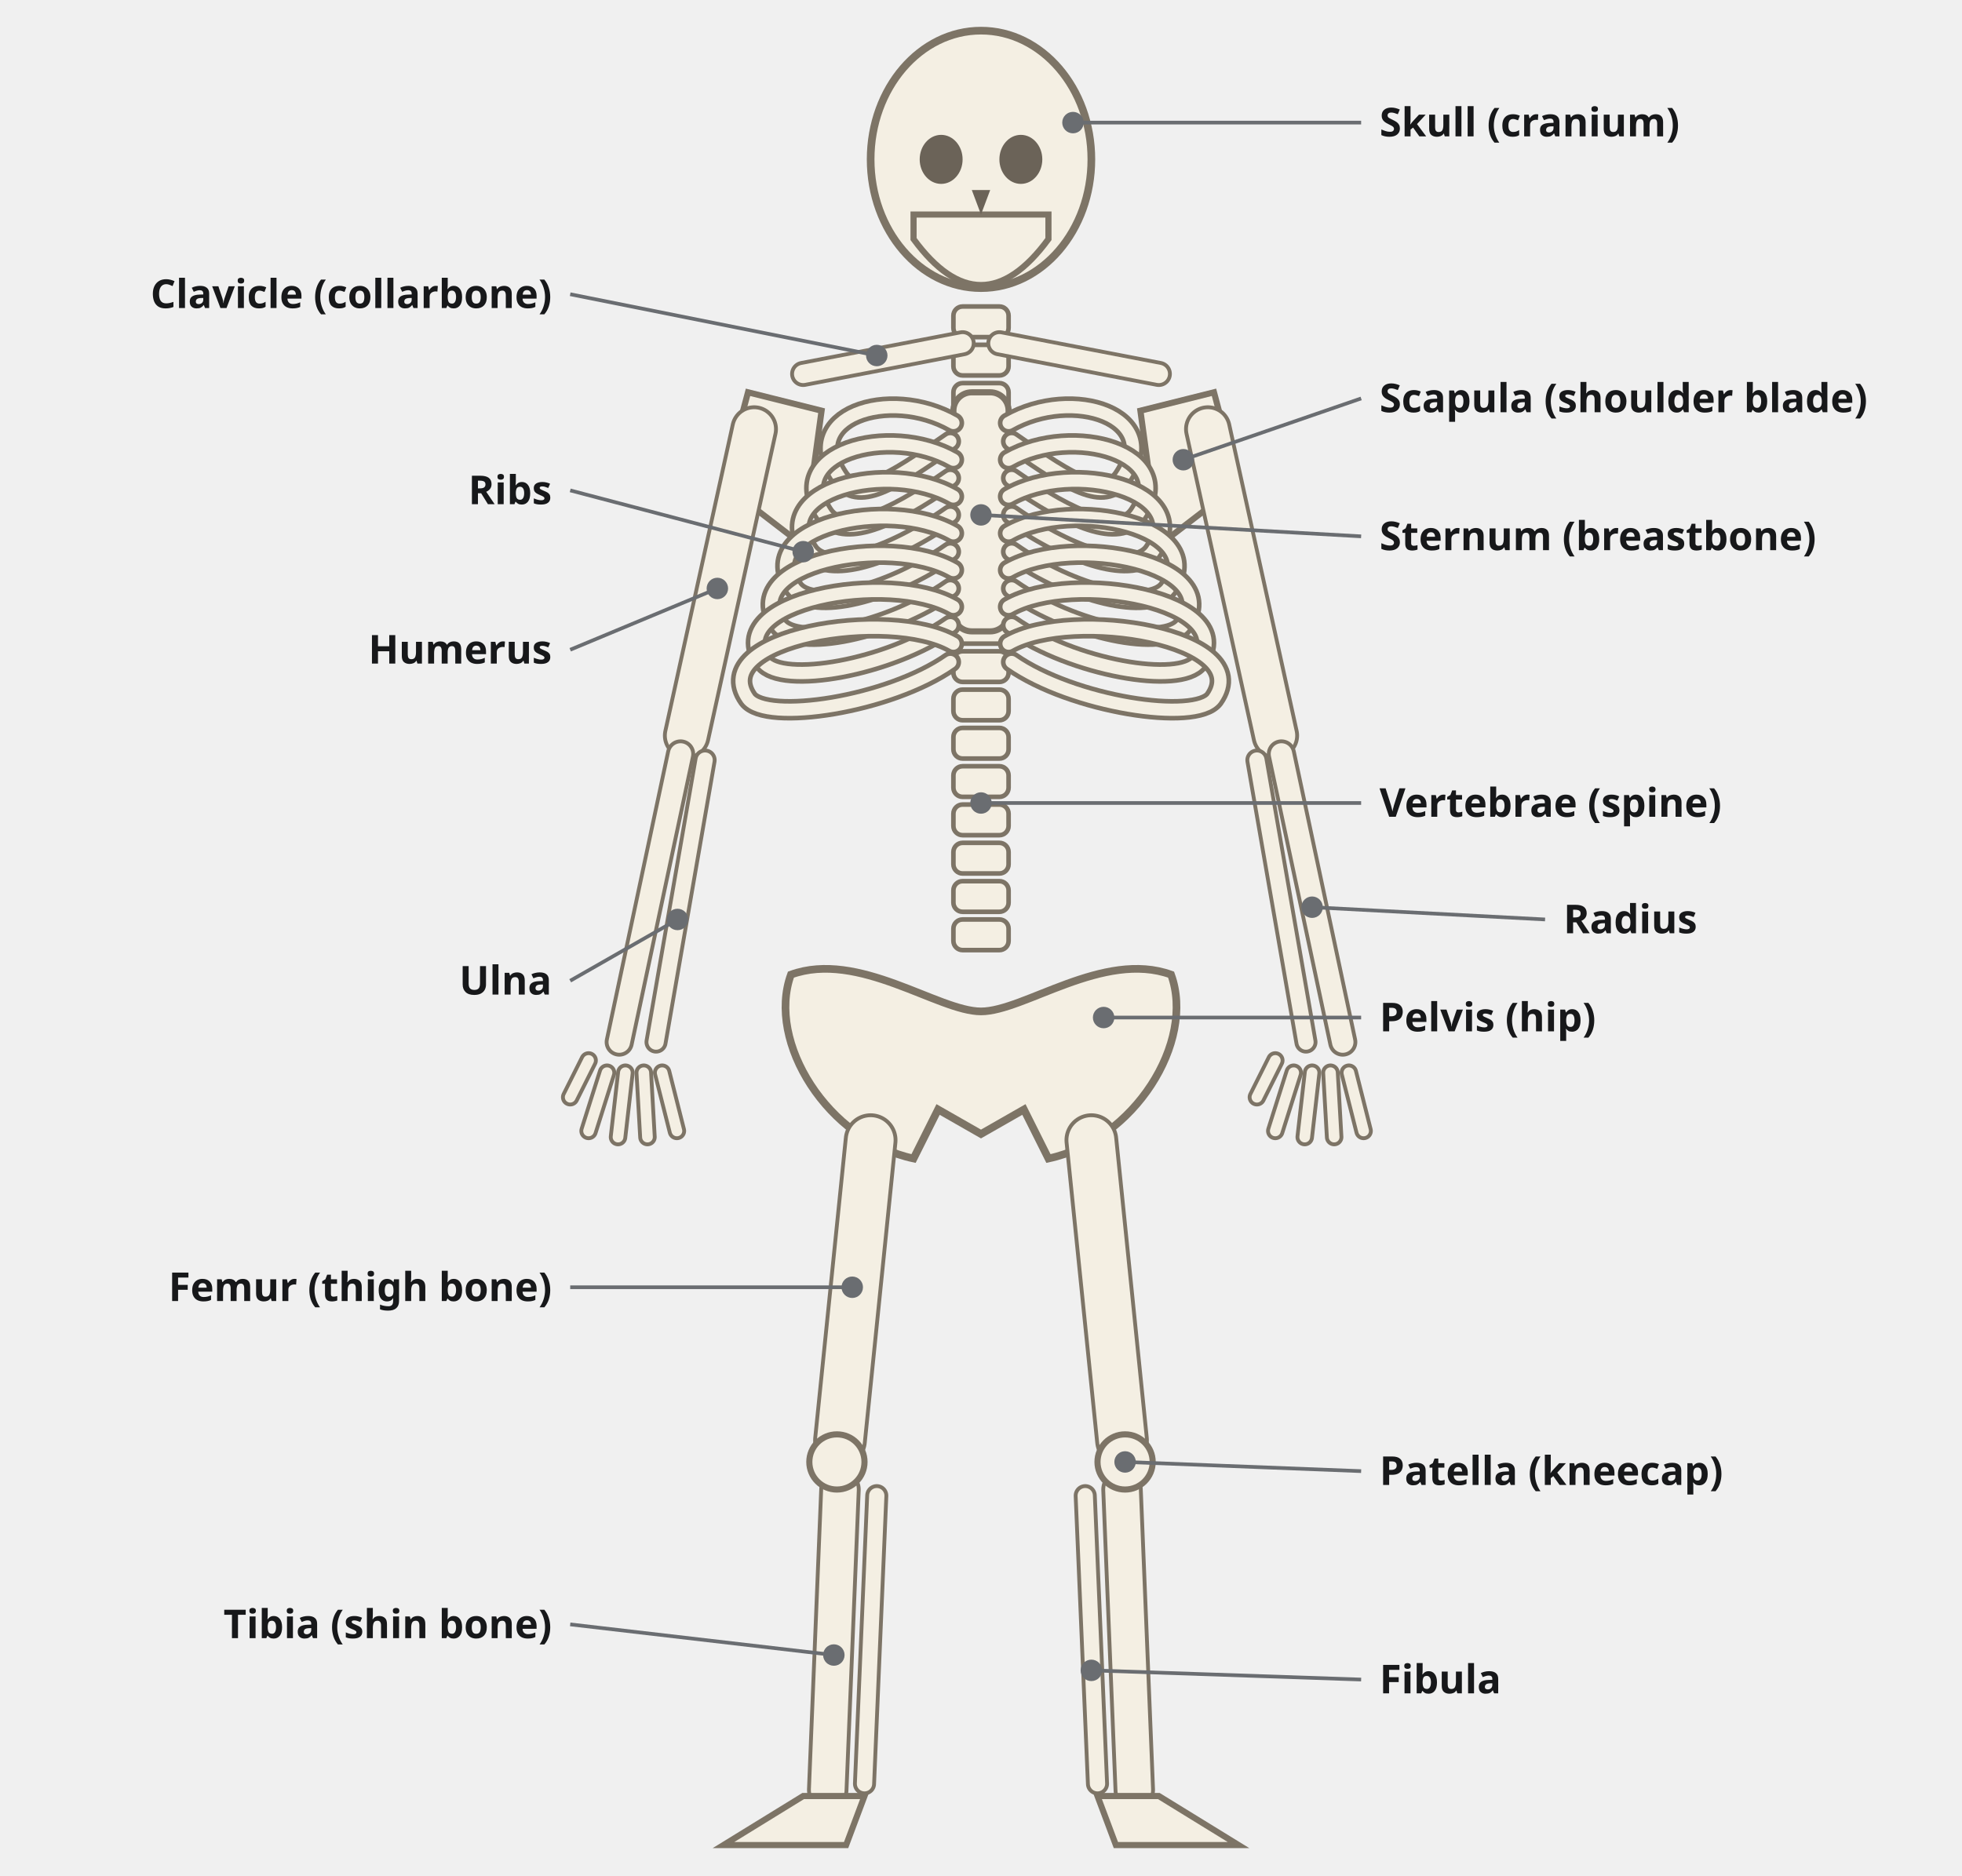
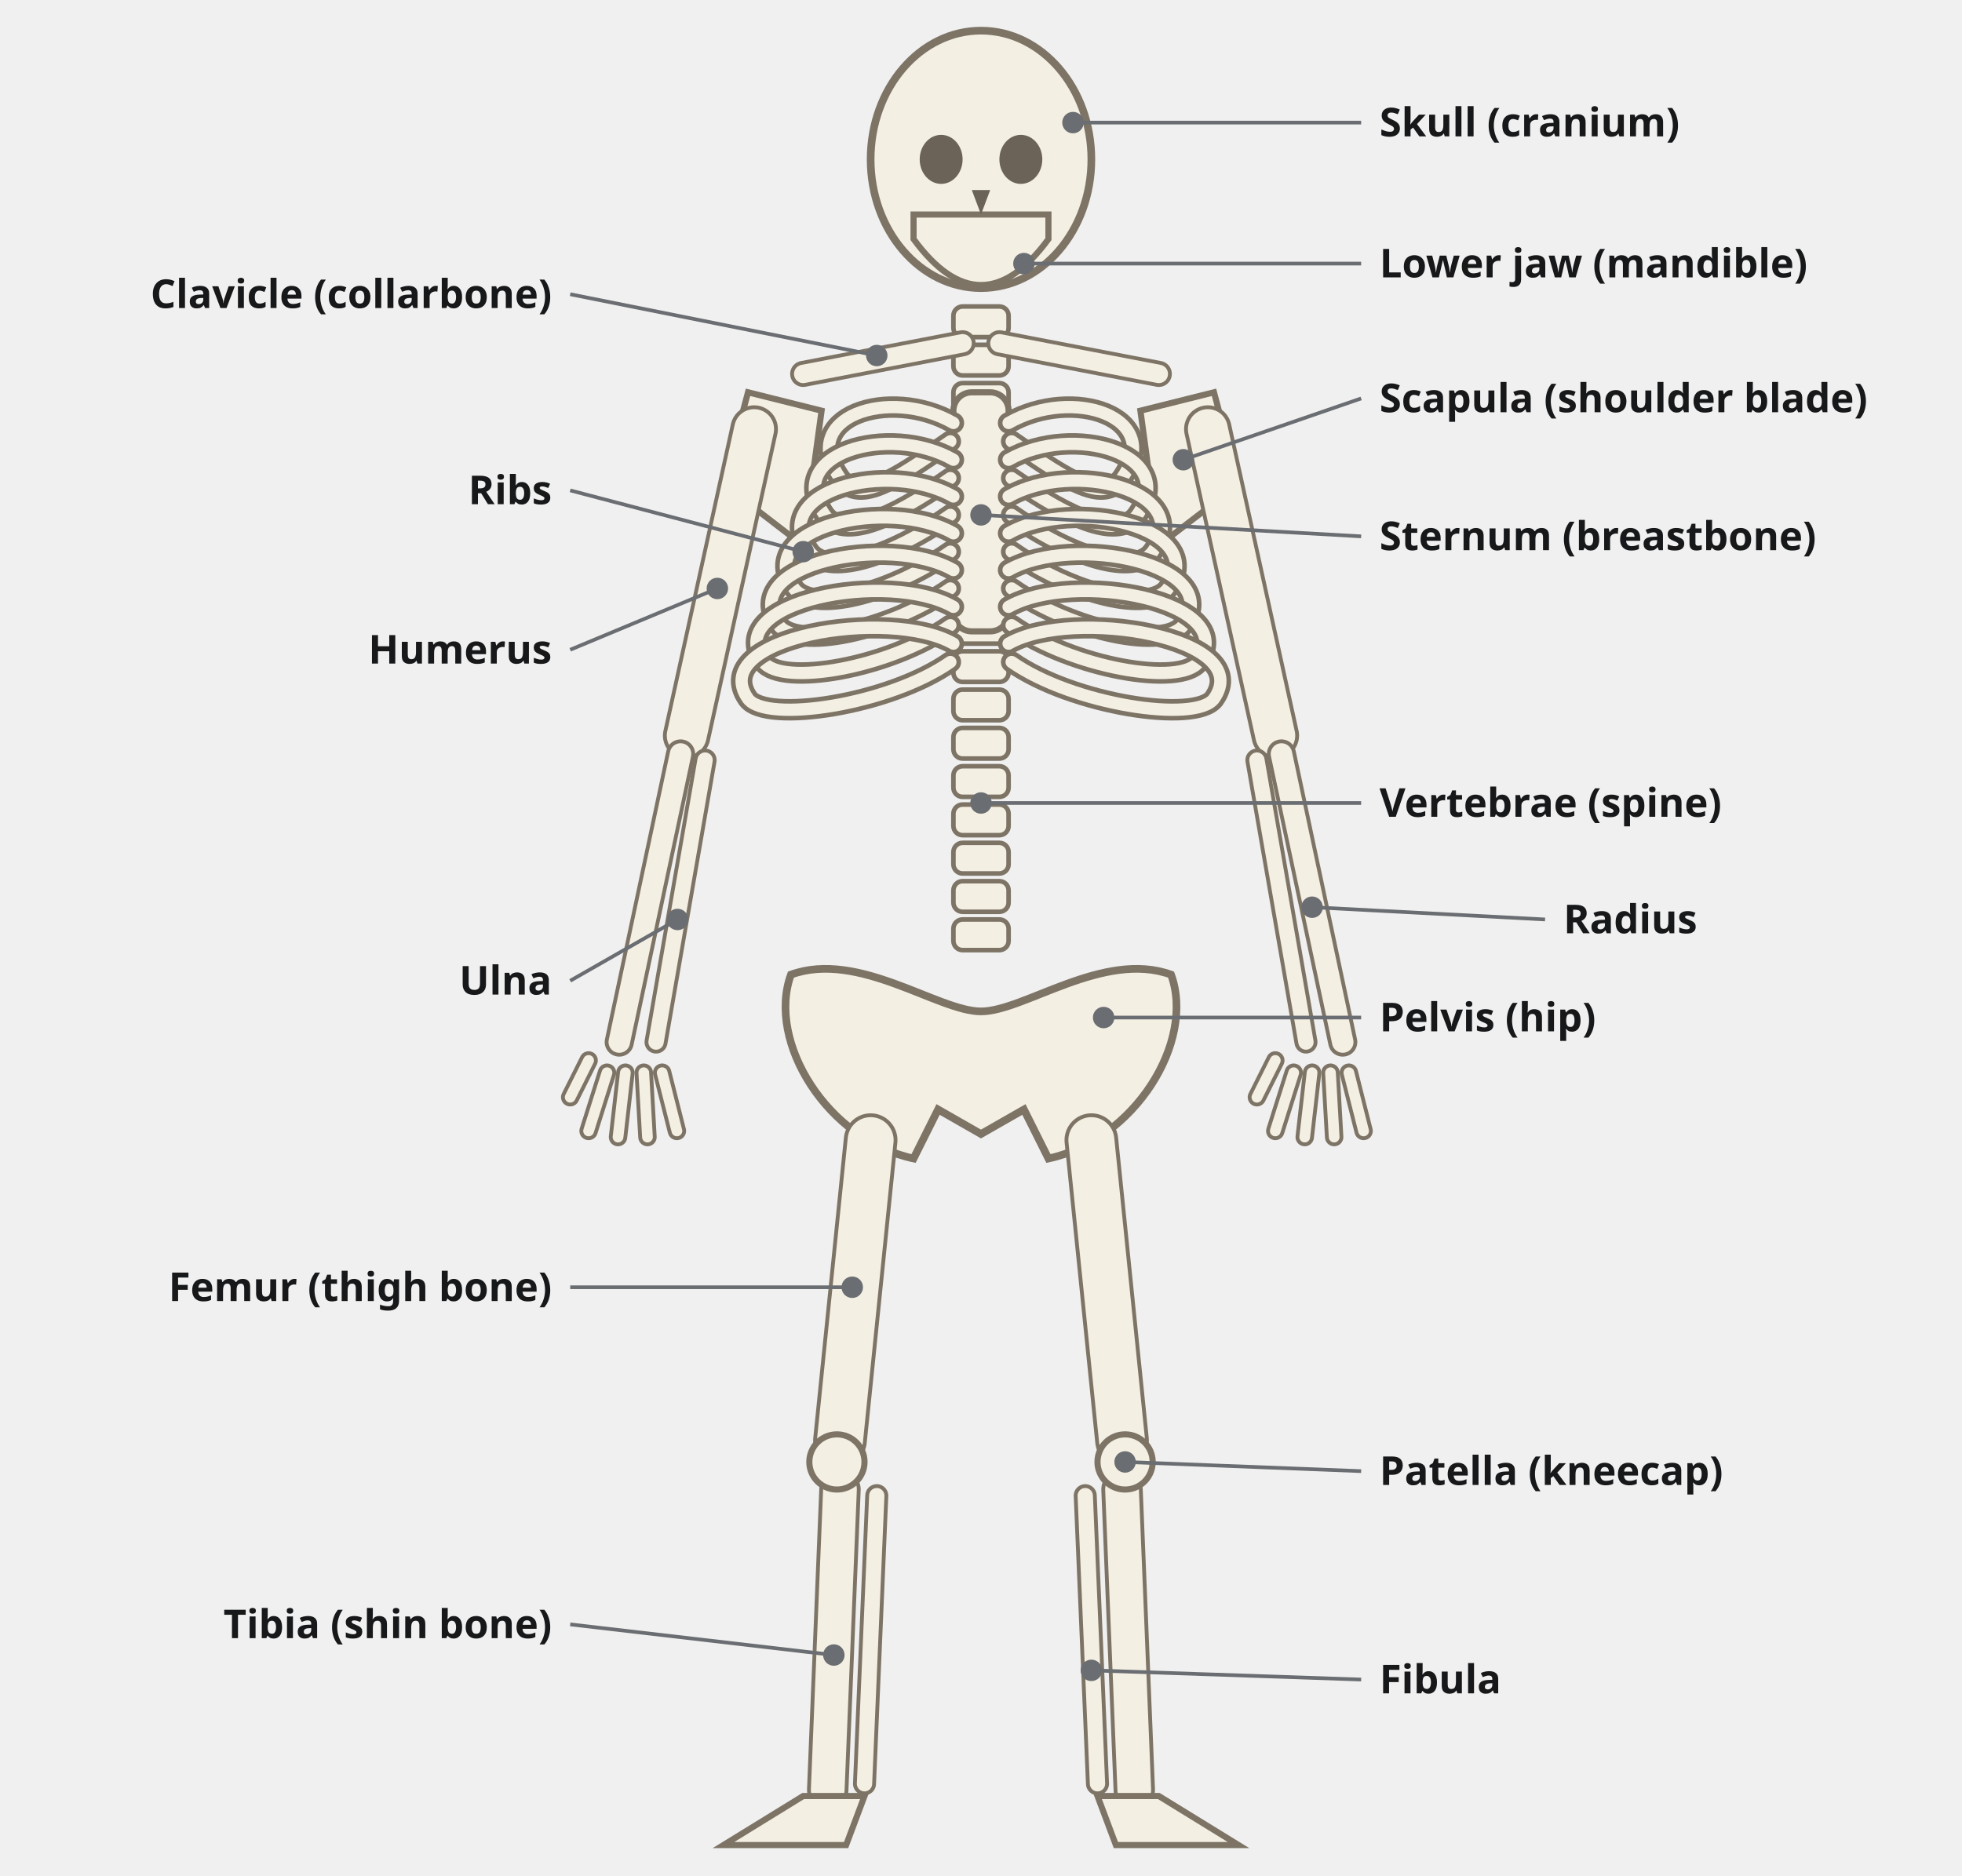
<svg xmlns="http://www.w3.org/2000/svg" viewBox="0 0 640 612" class="sci-fig " role="img">
  <style>
    text { font-family: Andika, 'Comic Sans MS', system-ui, sans-serif; font-size: 13px; fill: #17181a; }
    .title { font-size: 15px; font-weight: 700; }
    .cap { font-size: 12px; fill: #5c5f63; }
    .lbl .leader { stroke: #6a6d71; stroke-width: 1.2; fill: none; }
    .lbl .dot { fill: #6a6d71; }
    .lbl .name { font-weight: 700; }
    .lbl .letter { display: none; }
    .lbl .letter circle { fill: #17181a; }
    .lbl .letter text { fill: #fff; font-weight: 700; font-size: 12px; }
    .quiz .lbl .name { display: none; }
    .quiz .lbl .letter { display: block; }
    .lbl.ask .leader { stroke: #c0392b; stroke-width: 2.5; }
    .lbl.ask .dot { fill: #c0392b; r: 6; }
    .lbl.ask .letter circle { fill: #c0392b; }
  </style>
  <rect x="311" y="100" width="18" height="10" rx="3" fill="#f4efe3" stroke="#7d7466" stroke-width="1.5" />
  <rect x="311" y="112.5" width="18" height="10" rx="3" fill="#f4efe3" stroke="#7d7466" stroke-width="1.5" />
  <rect x="311" y="125" width="18" height="10" rx="3" fill="#f4efe3" stroke="#7d7466" stroke-width="1.5" />
  <rect x="311" y="137.5" width="18" height="10" rx="3" fill="#f4efe3" stroke="#7d7466" stroke-width="1.5" />
  <rect x="311" y="150" width="18" height="10" rx="3" fill="#f4efe3" stroke="#7d7466" stroke-width="1.5" />
  <rect x="311" y="162.5" width="18" height="10" rx="3" fill="#f4efe3" stroke="#7d7466" stroke-width="1.5" />
  <rect x="311" y="175" width="18" height="10" rx="3" fill="#f4efe3" stroke="#7d7466" stroke-width="1.5" />
  <rect x="311" y="187.5" width="18" height="10" rx="3" fill="#f4efe3" stroke="#7d7466" stroke-width="1.5" />
  <rect x="311" y="200" width="18" height="10" rx="3" fill="#f4efe3" stroke="#7d7466" stroke-width="1.5" />
  <rect x="311" y="212.5" width="18" height="10" rx="3" fill="#f4efe3" stroke="#7d7466" stroke-width="1.5" />
  <rect x="311" y="225" width="18" height="10" rx="3" fill="#f4efe3" stroke="#7d7466" stroke-width="1.5" />
  <rect x="311" y="237.5" width="18" height="10" rx="3" fill="#f4efe3" stroke="#7d7466" stroke-width="1.5" />
  <rect x="311" y="250" width="18" height="10" rx="3" fill="#f4efe3" stroke="#7d7466" stroke-width="1.5" />
  <rect x="311" y="262.5" width="18" height="10" rx="3" fill="#f4efe3" stroke="#7d7466" stroke-width="1.5" />
  <rect x="311" y="275" width="18" height="10" rx="3" fill="#f4efe3" stroke="#7d7466" stroke-width="1.5" />
  <rect x="311" y="287.5" width="18" height="10" rx="3" fill="#f4efe3" stroke="#7d7466" stroke-width="1.5" />
  <rect x="311" y="300" width="18" height="10" rx="3" fill="#f4efe3" stroke="#7d7466" stroke-width="1.5" />
  <ellipse cx="320" cy="52" rx="36" ry="42" fill="#f4efe3" stroke="#7d7466" stroke-width="2.5" />
  <path d="M298 78 q22 30 44 0 v-8 h-44Z" fill="#f4efe3" stroke="#7d7466" stroke-width="2" />
  <ellipse cx="307" cy="52" rx="7" ry="8" fill="#6b6358" />
  <ellipse cx="333" cy="52" rx="7" ry="8" fill="#6b6358" />
  <path d="M317 62 l3 8 l3 -8" fill="#6b6358" />
  <line x1="262" y1="122" x2="314" y2="112" stroke="#7d7466" stroke-width="8.5" stroke-linecap="round" />
  <line x1="262" y1="122" x2="314" y2="112" stroke="#f4efe3" stroke-width="6" stroke-linecap="round" />
  <line x1="378" y1="122" x2="326" y2="112" stroke="#7d7466" stroke-width="8.5" stroke-linecap="round" />
  <line x1="378" y1="122" x2="326" y2="112" stroke="#f4efe3" stroke-width="6" stroke-linecap="round" />
  <path d="M244 128 l24 6 l-6 44 l-26 -20Z" fill="#f4efe3" stroke="#7d7466" stroke-width="2" />
  <path d="M396 128 l-24 6 l6 44 l26 -20Z" fill="#f4efe3" stroke="#7d7466" stroke-width="2" />
  <rect x="311" y="128" width="18" height="78" rx="6" fill="#f4efe3" stroke="#7d7466" stroke-width="2" />
  <path d="M311 138 C290 126 260 136 274 156 C280 164 290 158 310 144" fill="none" stroke="#7d7466" stroke-width="7" stroke-linecap="round" />
  <path d="M311 138 C290 126 260 136 274 156 C280 164 290 158 310 144" fill="none" stroke="#f4efe3" stroke-width="4" stroke-linecap="round" />
  <path d="M329 138 C350 126 380 136 366 156 C360 164 350 158 330 144" fill="none" stroke="#7d7466" stroke-width="7" stroke-linecap="round" />
  <path d="M329 138 C350 126 380 136 366 156 C360 164 350 158 330 144" fill="none" stroke="#f4efe3" stroke-width="4" stroke-linecap="round" />
  <path d="M311 150 C290 138 255 148 269 168 C275 176 290 170 310 156" fill="none" stroke="#7d7466" stroke-width="7" stroke-linecap="round" />
  <path d="M311 150 C290 138 255 148 269 168 C275 176 290 170 310 156" fill="none" stroke="#f4efe3" stroke-width="4" stroke-linecap="round" />
  <path d="M329 150 C350 138 385 148 371 168 C365 176 350 170 330 156" fill="none" stroke="#7d7466" stroke-width="7" stroke-linecap="round" />
  <path d="M329 150 C350 138 385 148 371 168 C365 176 350 170 330 156" fill="none" stroke="#f4efe3" stroke-width="4" stroke-linecap="round" />
  <path d="M311 162 C290 150 250 160 264 180 C270 188 290 182 310 168" fill="none" stroke="#7d7466" stroke-width="7" stroke-linecap="round" />
  <path d="M311 162 C290 150 250 160 264 180 C270 188 290 182 310 168" fill="none" stroke="#f4efe3" stroke-width="4" stroke-linecap="round" />
  <path d="M329 162 C350 150 390 160 376 180 C370 188 350 182 330 168" fill="none" stroke="#7d7466" stroke-width="7" stroke-linecap="round" />
  <path d="M329 162 C350 150 390 160 376 180 C370 188 350 182 330 168" fill="none" stroke="#f4efe3" stroke-width="4" stroke-linecap="round" />
  <path d="M311 174 C290 162 245 172 259 192 C265 200 290 194 310 180" fill="none" stroke="#7d7466" stroke-width="7" stroke-linecap="round" />
  <path d="M311 174 C290 162 245 172 259 192 C265 200 290 194 310 180" fill="none" stroke="#f4efe3" stroke-width="4" stroke-linecap="round" />
  <path d="M329 174 C350 162 395 172 381 192 C375 200 350 194 330 180" fill="none" stroke="#7d7466" stroke-width="7" stroke-linecap="round" />
  <path d="M329 174 C350 162 395 172 381 192 C375 200 350 194 330 180" fill="none" stroke="#f4efe3" stroke-width="4" stroke-linecap="round" />
  <path d="M311 186 C290 174 240 184 254 204 C260 212 290 206 310 192" fill="none" stroke="#7d7466" stroke-width="7" stroke-linecap="round" />
  <path d="M311 186 C290 174 240 184 254 204 C260 212 290 206 310 192" fill="none" stroke="#f4efe3" stroke-width="4" stroke-linecap="round" />
  <path d="M329 186 C350 174 400 184 386 204 C380 212 350 206 330 192" fill="none" stroke="#7d7466" stroke-width="7" stroke-linecap="round" />
  <path d="M329 186 C350 174 400 184 386 204 C380 212 350 206 330 192" fill="none" stroke="#f4efe3" stroke-width="4" stroke-linecap="round" />
  <path d="M311 198 C290 186 235 196 249 216 C255 224 290 218 310 204" fill="none" stroke="#7d7466" stroke-width="7" stroke-linecap="round" />
  <path d="M311 198 C290 186 235 196 249 216 C255 224 290 218 310 204" fill="none" stroke="#f4efe3" stroke-width="4" stroke-linecap="round" />
  <path d="M329 198 C350 186 405 196 391 216 C385 224 350 218 330 204" fill="none" stroke="#7d7466" stroke-width="7" stroke-linecap="round" />
  <path d="M329 198 C350 186 405 196 391 216 C385 224 350 218 330 204" fill="none" stroke="#f4efe3" stroke-width="4" stroke-linecap="round" />
  <path d="M311 210 C290 198 230 208 244 228 C250 236 290 230 310 216" fill="none" stroke="#7d7466" stroke-width="7" stroke-linecap="round" />
  <path d="M311 210 C290 198 230 208 244 228 C250 236 290 230 310 216" fill="none" stroke="#f4efe3" stroke-width="4" stroke-linecap="round" />
  <path d="M329 210 C350 198 410 208 396 228 C390 236 350 230 330 216" fill="none" stroke="#7d7466" stroke-width="7" stroke-linecap="round" />
  <path d="M329 210 C350 198 410 208 396 228 C390 236 350 230 330 216" fill="none" stroke="#f4efe3" stroke-width="4" stroke-linecap="round" />
  <path d="M258 318 C250 340 270 372 298 378 L306 362 L320 370 L334 362 L342 378 C370 372 390 340 382 318 C360 310 334 330 320 330 C306 330 280 310 258 318Z" fill="#f4efe3" stroke="#7d7466" stroke-width="2.5" />
  <line x1="246" y1="140" x2="224" y2="240" stroke="#7d7466" stroke-width="15.5" stroke-linecap="round" />
  <line x1="246" y1="140" x2="224" y2="240" stroke="#f4efe3" stroke-width="13" stroke-linecap="round" />
  <line x1="394" y1="140" x2="416" y2="240" stroke="#7d7466" stroke-width="15.5" stroke-linecap="round" />
  <line x1="394" y1="140" x2="416" y2="240" stroke="#f4efe3" stroke-width="13" stroke-linecap="round" />
  <line x1="222" y1="246" x2="202" y2="340" stroke="#7d7466" stroke-width="9.5" stroke-linecap="round" />
  <line x1="222" y1="246" x2="202" y2="340" stroke="#f4efe3" stroke-width="7" stroke-linecap="round" />
  <line x1="230" y1="248" x2="214" y2="340" stroke="#7d7466" stroke-width="7.5" stroke-linecap="round" />
  <line x1="230" y1="248" x2="214" y2="340" stroke="#f4efe3" stroke-width="5" stroke-linecap="round" />
  <line x1="418" y1="246" x2="438" y2="340" stroke="#7d7466" stroke-width="9.5" stroke-linecap="round" />
  <line x1="418" y1="246" x2="438" y2="340" stroke="#f4efe3" stroke-width="7" stroke-linecap="round" />
  <line x1="410" y1="248" x2="426" y2="340" stroke="#7d7466" stroke-width="7.5" stroke-linecap="round" />
  <line x1="410" y1="248" x2="426" y2="340" stroke="#f4efe3" stroke-width="5" stroke-linecap="round" />
  <line x1="198" y1="350" x2="192" y2="369" stroke="#7d7466" stroke-width="6" stroke-linecap="round" />
  <line x1="198" y1="350" x2="192" y2="369" stroke="#f4efe3" stroke-width="3.5" stroke-linecap="round" />
  <line x1="204" y1="350" x2="201.6" y2="371" stroke="#7d7466" stroke-width="6" stroke-linecap="round" />
  <line x1="204" y1="350" x2="201.6" y2="371" stroke="#f4efe3" stroke-width="3.5" stroke-linecap="round" />
  <line x1="210" y1="350" x2="211.2" y2="371" stroke="#7d7466" stroke-width="6" stroke-linecap="round" />
  <line x1="210" y1="350" x2="211.2" y2="371" stroke="#f4efe3" stroke-width="3.5" stroke-linecap="round" />
  <line x1="216" y1="350" x2="220.8" y2="369" stroke="#7d7466" stroke-width="6" stroke-linecap="round" />
  <line x1="216" y1="350" x2="220.8" y2="369" stroke="#f4efe3" stroke-width="3.5" stroke-linecap="round" />
  <line x1="192" y1="346" x2="186" y2="358" stroke="#7d7466" stroke-width="6" stroke-linecap="round" />
  <line x1="192" y1="346" x2="186" y2="358" stroke="#f4efe3" stroke-width="3.5" stroke-linecap="round" />
  <line x1="422" y1="350" x2="416" y2="369" stroke="#7d7466" stroke-width="6" stroke-linecap="round" />
  <line x1="422" y1="350" x2="416" y2="369" stroke="#f4efe3" stroke-width="3.5" stroke-linecap="round" />
  <line x1="428" y1="350" x2="425.6" y2="371" stroke="#7d7466" stroke-width="6" stroke-linecap="round" />
  <line x1="428" y1="350" x2="425.6" y2="371" stroke="#f4efe3" stroke-width="3.5" stroke-linecap="round" />
  <line x1="434" y1="350" x2="435.2" y2="371" stroke="#7d7466" stroke-width="6" stroke-linecap="round" />
  <line x1="434" y1="350" x2="435.2" y2="371" stroke="#f4efe3" stroke-width="3.5" stroke-linecap="round" />
  <line x1="440" y1="350" x2="444.8" y2="369" stroke="#7d7466" stroke-width="6" stroke-linecap="round" />
  <line x1="440" y1="350" x2="444.8" y2="369" stroke="#f4efe3" stroke-width="3.5" stroke-linecap="round" />
  <line x1="416" y1="346" x2="410" y2="358" stroke="#7d7466" stroke-width="6" stroke-linecap="round" />
  <line x1="416" y1="346" x2="410" y2="358" stroke="#f4efe3" stroke-width="3.5" stroke-linecap="round" />
  <line x1="284" y1="372" x2="274" y2="470" stroke="#7d7466" stroke-width="17.5" stroke-linecap="round" />
  <line x1="284" y1="372" x2="274" y2="470" stroke="#f4efe3" stroke-width="15" stroke-linecap="round" />
  <line x1="356" y1="372" x2="366" y2="470" stroke="#7d7466" stroke-width="17.5" stroke-linecap="round" />
  <line x1="356" y1="372" x2="366" y2="470" stroke="#f4efe3" stroke-width="15" stroke-linecap="round" />
  <line x1="274" y1="486" x2="270" y2="584" stroke="#7d7466" stroke-width="13.5" stroke-linecap="round" />
  <line x1="274" y1="486" x2="270" y2="584" stroke="#f4efe3" stroke-width="11" stroke-linecap="round" />
  <line x1="286" y1="488" x2="282" y2="582" stroke="#7d7466" stroke-width="7.5" stroke-linecap="round" />
  <line x1="286" y1="488" x2="282" y2="582" stroke="#f4efe3" stroke-width="5" stroke-linecap="round" />
  <line x1="366" y1="486" x2="370" y2="584" stroke="#7d7466" stroke-width="13.5" stroke-linecap="round" />
  <line x1="366" y1="486" x2="370" y2="584" stroke="#f4efe3" stroke-width="11" stroke-linecap="round" />
  <line x1="354" y1="488" x2="358" y2="582" stroke="#7d7466" stroke-width="7.5" stroke-linecap="round" />
  <line x1="354" y1="488" x2="358" y2="582" stroke="#f4efe3" stroke-width="5" stroke-linecap="round" />
  <circle cx="273" cy="477" r="9" fill="#f4efe3" stroke="#7d7466" stroke-width="2" />
  <circle cx="367" cy="477" r="9" fill="#f4efe3" stroke="#7d7466" stroke-width="2" />
  <path d="M262 586 l-26 16 h40 l6 -16Z" fill="#f4efe3" stroke="#7d7466" stroke-width="2" />
  <path d="M378 586 l26 16 h-40 l-6 -16Z" fill="#f4efe3" stroke="#7d7466" stroke-width="2" />
  <g class="lbl" data-part="skull">
    <line class="leader" x1="444" y1="40" x2="350" y2="40" />
    <circle class="dot" cx="350" cy="40" r="3.5" />
    <text class="name" x="450" y="44.5" text-anchor="start">Skull (cranium)</text>
    <g class="letter">
      <circle cx="459" cy="40" r="9.5" />
      <text x="459" y="44.5" text-anchor="middle" />
    </g>
  </g>
+   <g class="lbl" data-part="jaw">
+     <line class="leader" x1="444" y1="86" x2="334" y2="86" />
+     <circle class="dot" cx="334" cy="86" r="3.5" />
+     <text class="name" x="450" y="90.5" text-anchor="start">Lower jaw (mandible)</text>
+     <g class="letter">
+       <circle cx="459" cy="86" r="9.5" />
+       <text x="459" y="90.5" text-anchor="middle" />
+     </g>
+   </g>
  <g class="lbl" data-part="clavicle">
    <line class="leader" x1="186" y1="96" x2="286" y2="116" />
    <circle class="dot" cx="286" cy="116" r="3.5" />
    <text class="name" x="180" y="100.5" text-anchor="end">Clavicle (collarbone)</text>
    <g class="letter">
      <circle cx="171" cy="96" r="9.5" />
      <text x="171" y="100.5" text-anchor="middle" />
    </g>
  </g>
  <g class="lbl" data-part="scapula">
    <line class="leader" x1="444" y1="130" x2="386" y2="150" />
    <circle class="dot" cx="386" cy="150" r="3.5" />
    <text class="name" x="450" y="134.5" text-anchor="start">Scapula (shoulder blade)</text>
    <g class="letter">
      <circle cx="459" cy="130" r="9.5" />
      <text x="459" y="134.5" text-anchor="middle" />
    </g>
  </g>
  <g class="lbl" data-part="sternum">
    <line class="leader" x1="444" y1="175" x2="320" y2="168" />
    <circle class="dot" cx="320" cy="168" r="3.5" />
    <text class="name" x="450" y="179.5" text-anchor="start">Sternum (breastbone)</text>
    <g class="letter">
      <circle cx="459" cy="175" r="9.5" />
      <text x="459" y="179.5" text-anchor="middle" />
    </g>
  </g>
  <g class="lbl" data-part="ribs">
    <line class="leader" x1="186" y1="160" x2="262" y2="180" />
    <circle class="dot" cx="262" cy="180" r="3.5" />
    <text class="name" x="180" y="164.5" text-anchor="end">Ribs</text>
    <g class="letter">
      <circle cx="171" cy="160" r="9.5" />
      <text x="171" y="164.5" text-anchor="middle" />
    </g>
  </g>
  <g class="lbl" data-part="vertebrae">
    <line class="leader" x1="444" y1="262" x2="320" y2="262" />
    <circle class="dot" cx="320" cy="262" r="3.5" />
    <text class="name" x="450" y="266.5" text-anchor="start">Vertebrae (spine)</text>
    <g class="letter">
      <circle cx="459" cy="262" r="9.5" />
      <text x="459" y="266.5" text-anchor="middle" />
    </g>
  </g>
  <g class="lbl" data-part="humerus">
    <line class="leader" x1="186" y1="212" x2="234" y2="192" />
    <circle class="dot" cx="234" cy="192" r="3.5" />
    <text class="name" x="180" y="216.5" text-anchor="end">Humerus</text>
    <g class="letter">
      <circle cx="171" cy="212" r="9.5" />
      <text x="171" y="216.5" text-anchor="middle" />
    </g>
  </g>
  <g class="lbl" data-part="radius">
    <line class="leader" x1="504" y1="300" x2="428" y2="296" />
    <circle class="dot" cx="428" cy="296" r="3.5" />
    <text class="name" x="510" y="304.5" text-anchor="start">Radius</text>
    <g class="letter">
      <circle cx="519" cy="300" r="9.5" />
      <text x="519" y="304.5" text-anchor="middle" />
    </g>
  </g>
  <g class="lbl" data-part="ulna">
    <line class="leader" x1="186" y1="320" x2="221" y2="300" />
    <circle class="dot" cx="221" cy="300" r="3.5" />
    <text class="name" x="180" y="324.5" text-anchor="end">Ulna</text>
    <g class="letter">
      <circle cx="171" cy="320" r="9.5" />
      <text x="171" y="324.5" text-anchor="middle" />
    </g>
  </g>
  <g class="lbl" data-part="pelvis">
    <line class="leader" x1="444" y1="332" x2="360" y2="332" />
    <circle class="dot" cx="360" cy="332" r="3.5" />
    <text class="name" x="450" y="336.5" text-anchor="start">Pelvis (hip)</text>
    <g class="letter">
      <circle cx="459" cy="332" r="9.5" />
      <text x="459" y="336.5" text-anchor="middle" />
    </g>
  </g>
  <g class="lbl" data-part="femur">
    <line class="leader" x1="186" y1="420" x2="278" y2="420" />
    <circle class="dot" cx="278" cy="420" r="3.5" />
    <text class="name" x="180" y="424.5" text-anchor="end">Femur (thigh bone)</text>
    <g class="letter">
      <circle cx="171" cy="420" r="9.5" />
      <text x="171" y="424.5" text-anchor="middle" />
    </g>
  </g>
  <g class="lbl" data-part="patella">
    <line class="leader" x1="444" y1="480" x2="367" y2="477" />
    <circle class="dot" cx="367" cy="477" r="3.5" />
    <text class="name" x="450" y="484.5" text-anchor="start">Patella (kneecap)</text>
    <g class="letter">
      <circle cx="459" cy="480" r="9.5" />
      <text x="459" y="484.5" text-anchor="middle" />
    </g>
  </g>
  <g class="lbl" data-part="tibia">
    <line class="leader" x1="186" y1="530" x2="272" y2="540" />
    <circle class="dot" cx="272" cy="540" r="3.5" />
    <text class="name" x="180" y="534.5" text-anchor="end">Tibia (shin bone)</text>
    <g class="letter">
      <circle cx="171" cy="530" r="9.5" />
      <text x="171" y="534.5" text-anchor="middle" />
    </g>
  </g>
  <g class="lbl" data-part="fibula">
    <line class="leader" x1="444" y1="548" x2="356" y2="545" />
    <circle class="dot" cx="356" cy="545" r="3.5" />
    <text class="name" x="450" y="552.5" text-anchor="start">Fibula</text>
    <g class="letter">
      <circle cx="459" cy="548" r="9.5" />
      <text x="459" y="552.5" text-anchor="middle" />
    </g>
  </g>
</svg>
